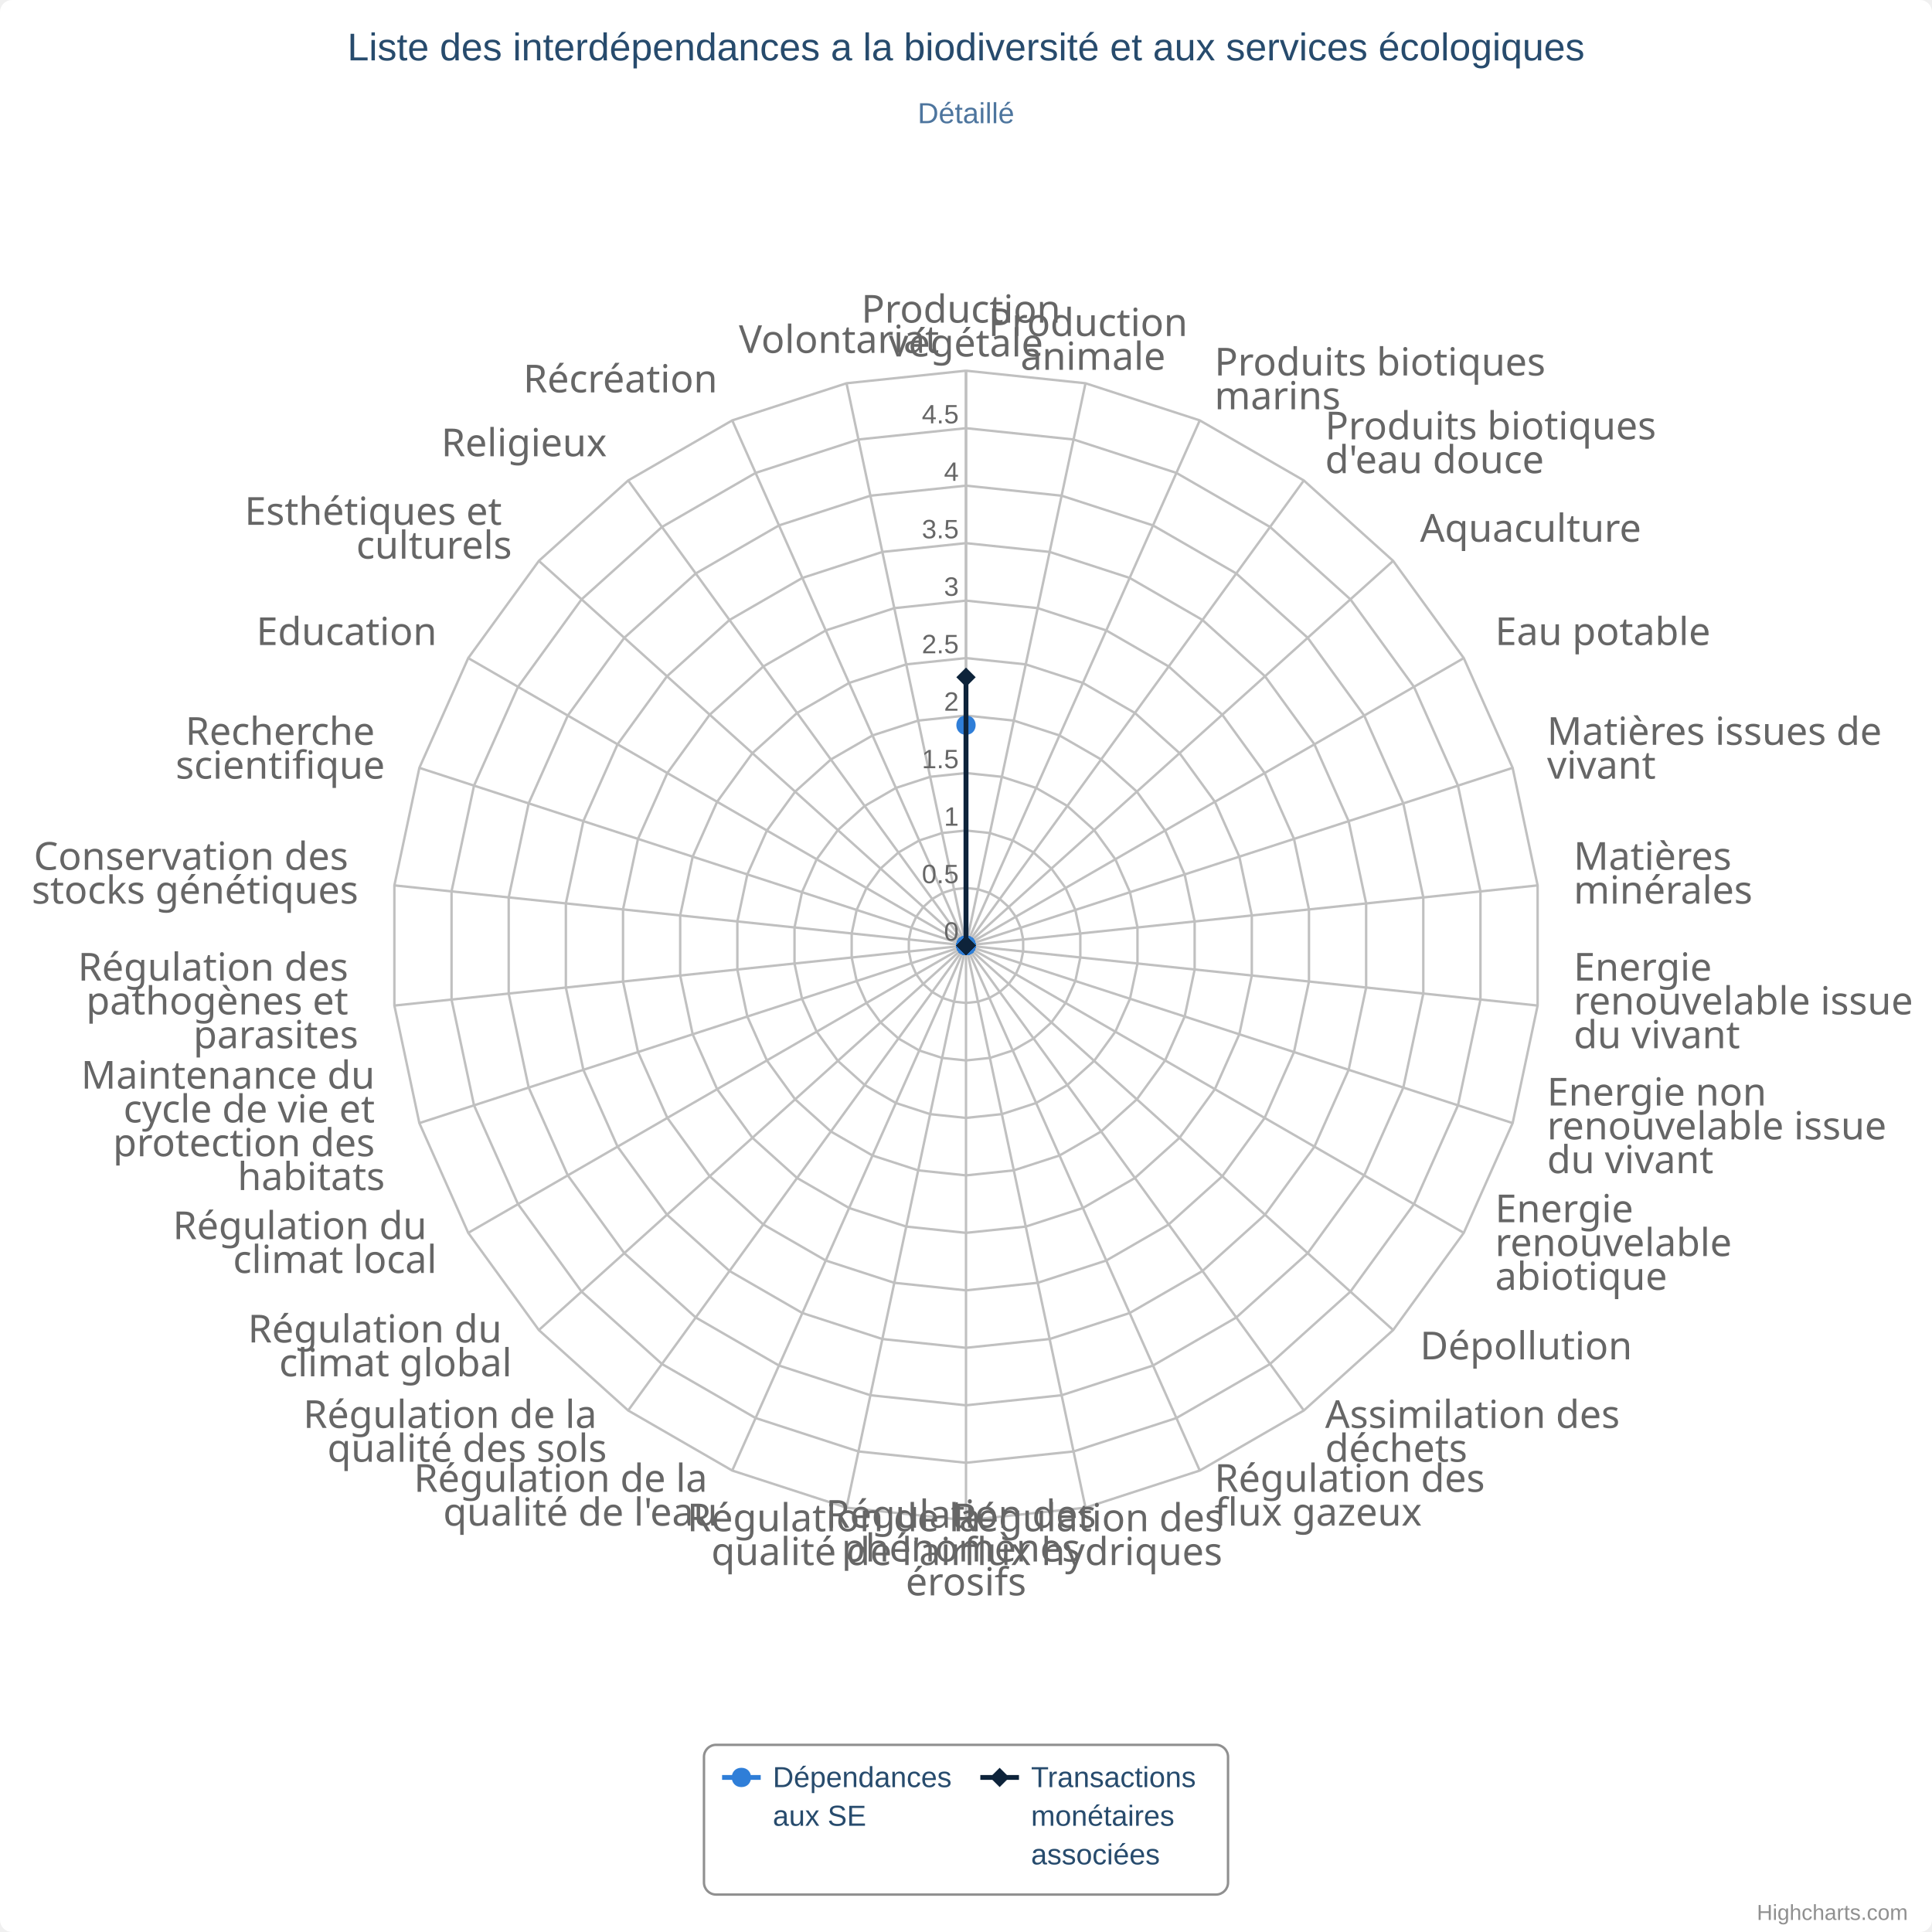
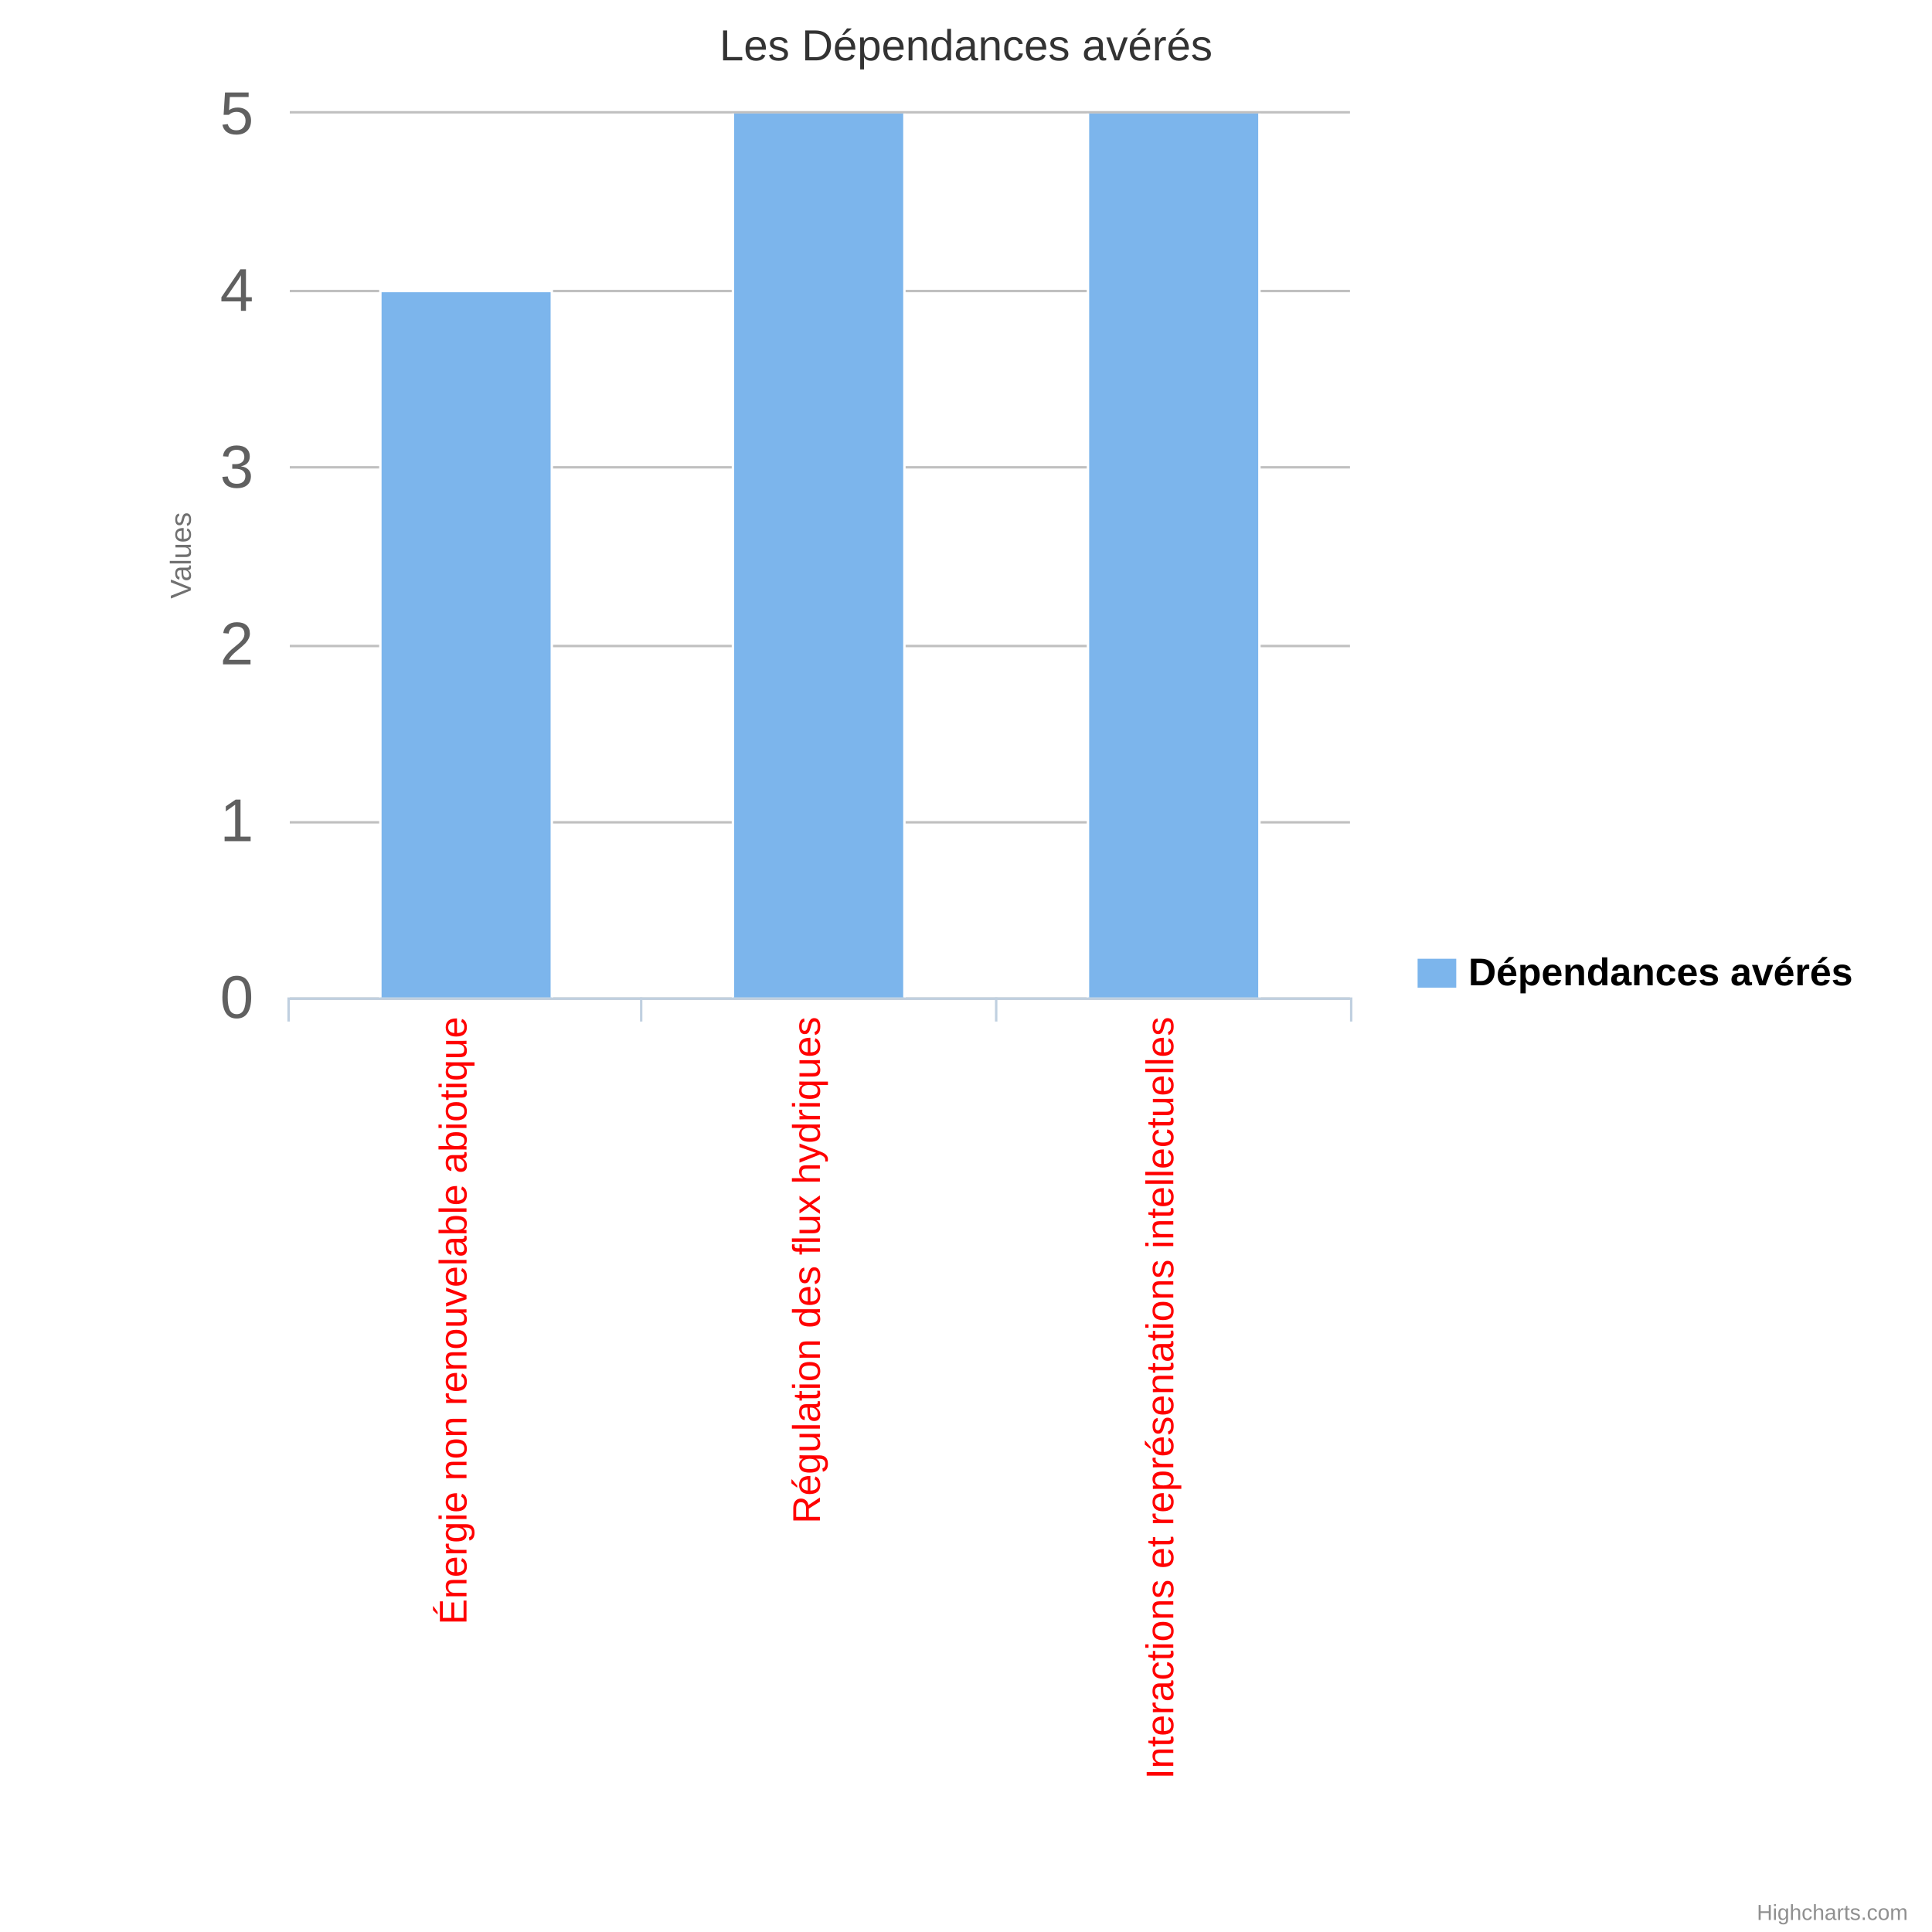
- <svg xmlns="http://www.w3.org/2000/svg" height="800" width="800" version="1.1">
+ <svg xmlns="http://www.w3.org/2000/svg" version="1.1" style="font-family:'lucida grande', 'lucida sans unicode', arial, helvetica, sans-serif;font-size:12px;" width="800" height="800">
  <defs>
-     <clipPath id="highcharts-13">
-       <rect height="641" width="560" y="0" x="0" fill="none" />
+     <clipPath id="highcharts-23">
+       <rect x="0" y="0" width="439" height="366" />
    </clipPath>
  </defs>
-   <rect height="800" width="800" y="0" x="0" fill="#FFFFFF" ry="5" rx="5" />
+   <rect x="0" y="0" width="800" height="800" strokeWidth="0" fill="#FFFFFF" class=" highcharts-background" />
+   <g class="highcharts-grid" />
  <g class="highcharts-grid">
-     <path opacity="1" stroke-width="1" stroke="#C0C0C0" d="M 400 391.5 L 449.483 158.701" fill="none" />
-     <path opacity="1" stroke-width="1" stroke="#C0C0C0" d="M 400 391.5 L 496.803 174.076" fill="none" />
-     <path opacity="1" stroke-width="1" stroke="#C0C0C0" d="M 400 391.5 L 539.893 198.954" fill="none" />
-     <path opacity="1" stroke-width="1" stroke="#C0C0C0" d="M 400 391.5 L 576.868 232.247" fill="none" />
-     <path opacity="1" stroke-width="1" stroke="#C0C0C0" d="M 400 391.5 L 606.114 272.5" fill="none" />
-     <path opacity="1" stroke-width="1" stroke="#C0C0C0" d="M 400 391.5 L 626.351 317.954" fill="none" />
-     <path opacity="1" stroke-width="1" stroke="#C0C0C0" d="M 400 391.5 L 636.696 366.622" fill="none" />
-     <path opacity="1" stroke-width="1" stroke="#C0C0C0" d="M 400 391.5 L 636.696 416.378" fill="none" />
-     <path opacity="1" stroke-width="1" stroke="#C0C0C0" d="M 400 391.5 L 626.351 465.046" fill="none" />
-     <path opacity="1" stroke-width="1" stroke="#C0C0C0" d="M 400 391.5 L 606.114 510.5" fill="none" />
-     <path opacity="1" stroke-width="1" stroke="#C0C0C0" d="M 400 391.5 L 576.868 550.753" fill="none" />
-     <path opacity="1" stroke-width="1" stroke="#C0C0C0" d="M 400 391.5 L 539.893 584.046" fill="none" />
-     <path opacity="1" stroke-width="1" stroke="#C0C0C0" d="M 400 391.5 L 496.803 608.924" fill="none" />
-     <path opacity="1" stroke-width="1" stroke="#C0C0C0" d="M 400 391.5 L 449.483 624.299" fill="none" />
-     <path opacity="1" stroke-width="1" stroke="#C0C0C0" d="M 400 391.5 L 400 629.5" fill="none" />
-     <path opacity="1" stroke-width="1" stroke="#C0C0C0" d="M 400 391.5 L 350.517 624.299" fill="none" />
-     <path opacity="1" stroke-width="1" stroke="#C0C0C0" d="M 400 391.5 L 303.197 608.924" fill="none" />
-     <path opacity="1" stroke-width="1" stroke="#C0C0C0" d="M 400 391.5 L 260.107 584.046" fill="none" />
-     <path opacity="1" stroke-width="1" stroke="#C0C0C0" d="M 400 391.5 L 223.132 550.753" fill="none" />
-     <path opacity="1" stroke-width="1" stroke="#C0C0C0" d="M 400 391.5 L 193.886 510.5" fill="none" />
-     <path opacity="1" stroke-width="1" stroke="#C0C0C0" d="M 400 391.5 L 173.649 465.046" fill="none" />
-     <path opacity="1" stroke-width="1" stroke="#C0C0C0" d="M 400 391.5 L 163.304 416.378" fill="none" />
-     <path opacity="1" stroke-width="1" stroke="#C0C0C0" d="M 400 391.5 L 163.304 366.622" fill="none" />
-     <path opacity="1" stroke-width="1" stroke="#C0C0C0" d="M 400 391.5 L 173.649 317.954" fill="none" />
-     <path opacity="1" stroke-width="1" stroke="#C0C0C0" d="M 400 391.5 L 193.886 272.5" fill="none" />
-     <path opacity="1" stroke-width="1" stroke="#C0C0C0" d="M 400 391.5 L 223.132 232.247" fill="none" />
-     <path opacity="1" stroke-width="1" stroke="#C0C0C0" d="M 400 391.5 L 260.107 198.954" fill="none" />
-     <path opacity="1" stroke-width="1" stroke="#C0C0C0" d="M 400 391.5 L 303.197 174.076" fill="none" />
-     <path opacity="1" stroke-width="1" stroke="#C0C0C0" d="M 400 391.5 L 350.517 158.701" fill="none" />
-     <path opacity="1" stroke-width="1" stroke="#C0C0C0" d="M 400 391.5 L 400 153.5" fill="none" />
-     <path opacity="1" stroke-width="1" stroke="#C0C0C0" d="M 400 391.5 L 400 153.5" fill="none" />
+     <path fill="none" d="M 120 46.5 L 559 46.5" stroke="#C0C0C0" stroke-width="1" opacity="1" />
+     <path fill="none" d="M 120 120.5 L 559 120.5" stroke="#C0C0C0" stroke-width="1" opacity="1" />
+     <path fill="none" d="M 120 193.5 L 559 193.5" stroke="#C0C0C0" stroke-width="1" opacity="1" />
+     <path fill="none" d="M 120 267.5 L 559 267.5" stroke="#C0C0C0" stroke-width="1" opacity="1" />
+     <path fill="none" d="M 120 340.5 L 559 340.5" stroke="#C0C0C0" stroke-width="1" opacity="1" />
+     <path fill="none" d="M 120 413.5 L 559 413.5" stroke="#C0C0C0" stroke-width="1" opacity="1" />
  </g>
-   <g class="highcharts-grid">
-     <path opacity="1" stroke-width="1" stroke="#C0C0C0" d="M 400 367.7 L 400 367.7 L 395.052 368.22 L 390.32 369.758 L 386.011 372.245 L 382.313 375.575 L 379.389 379.6 L 377.365 384.145 L 376.33 389.012 L 376.33 393.988 L 377.365 398.855 L 379.389 403.4 L 382.313 407.425 L 386.011 410.755 L 390.32 413.242 L 395.052 414.78 L 400 415.3 L 404.948 414.78 L 409.68 413.242 L 413.989 410.755 L 417.687 407.425 L 420.611 403.4 L 422.635 398.855 L 423.67 393.988 L 423.67 389.012 L 422.635 384.145 L 420.611 379.6 L 417.687 375.575 L 413.989 372.245 L 409.68 369.758 L 404.948 368.22 L 400 367.7" fill="none" />
-     <path opacity="1" stroke-width="1" stroke="#C0C0C0" d="M 400 343.9 L 400 343.9 L 390.103 344.94 L 380.639 348.015 L 372.021 352.991 L 364.626 359.649 L 358.777 367.7 L 354.73 376.791 L 352.661 386.524 L 352.661 396.476 L 354.73 406.209 L 358.777 415.3 L 364.626 423.351 L 372.021 430.009 L 380.639 434.985 L 390.103 438.06 L 400 439.1 L 409.897 438.06 L 419.361 434.985 L 427.979 430.009 L 435.374 423.351 L 441.223 415.3 L 445.27 406.209 L 447.339 396.476 L 447.339 386.524 L 445.27 376.791 L 441.223 367.7 L 435.374 359.649 L 427.979 352.991 L 419.361 348.015 L 409.897 344.94 L 400 343.9" fill="none" />
-     <path opacity="1" stroke-width="1" stroke="#C0C0C0" d="M 400 320.1 L 400 320.1 L 385.155 321.66 L 370.959 326.273 L 358.032 333.736 L 346.939 343.724 L 338.166 355.8 L 332.095 369.436 L 328.991 384.037 L 328.991 398.963 L 332.095 413.564 L 338.166 427.2 L 346.939 439.276 L 358.032 449.264 L 370.959 456.727 L 385.155 461.34 L 400 462.9 L 414.845 461.34 L 429.041 456.727 L 441.968 449.264 L 453.061 439.276 L 461.834 427.2 L 467.905 413.564 L 471.009 398.963 L 471.009 384.037 L 467.905 369.436 L 461.834 355.8 L 453.061 343.724 L 441.968 333.736 L 429.041 326.273 L 414.845 321.66 L 400 320.1" fill="none" />
-     <path opacity="1" stroke-width="1" stroke="#C0C0C0" d="M 400 296.3 L 400 296.3 L 380.207 298.38 L 361.279 304.53 L 344.043 314.482 L 329.253 327.799 L 317.554 343.9 L 309.459 362.082 L 305.322 381.549 L 305.322 401.451 L 309.459 420.918 L 317.554 439.1 L 329.253 455.201 L 344.043 468.518 L 361.279 478.47 L 380.207 484.62 L 400 486.7 L 419.793 484.62 L 438.721 478.47 L 455.957 468.518 L 470.747 455.201 L 482.446 439.1 L 490.541 420.918 L 494.678 401.451 L 494.678 381.549 L 490.541 362.082 L 482.446 343.9 L 470.747 327.799 L 455.957 314.482 L 438.721 304.53 L 419.793 298.38 L 400 296.3" fill="none" />
-     <path opacity="1" stroke-width="1" stroke="#C0C0C0" d="M 400 272.5 L 400 272.5 L 375.259 275.1 L 351.598 282.788 L 330.054 295.227 L 311.566 311.873 L 296.943 332 L 286.824 354.727 L 281.652 379.061 L 281.652 403.939 L 286.824 428.273 L 296.943 451 L 311.566 471.127 L 330.054 487.773 L 351.598 500.212 L 375.259 507.9 L 400 510.5 L 424.741 507.9 L 448.402 500.212 L 469.946 487.773 L 488.434 471.127 L 503.057 451 L 513.176 428.273 L 518.348 403.939 L 518.348 379.061 L 513.176 354.727 L 503.057 332 L 488.434 311.873 L 469.946 295.227 L 448.402 282.788 L 424.741 275.1 L 400 272.5" fill="none" />
-     <path opacity="1" stroke-width="1" stroke="#C0C0C0" d="M 400 248.7 L 400 248.7 L 370.31 251.821 L 341.918 261.046 L 316.064 275.972 L 293.879 295.948 L 276.332 320.1 L 264.189 347.372 L 257.982 376.573 L 257.982 406.427 L 264.189 435.628 L 276.332 462.9 L 293.879 487.052 L 316.064 507.028 L 341.918 521.954 L 370.31 531.179 L 400 534.3 L 429.69 531.179 L 458.082 521.954 L 483.936 507.028 L 506.121 487.052 L 523.668 462.9 L 535.811 435.628 L 542.018 406.427 L 542.018 376.573 L 535.811 347.372 L 523.668 320.1 L 506.121 295.948 L 483.936 275.972 L 458.082 261.046 L 429.69 251.821 L 400 248.7" fill="none" />
-     <path opacity="1" stroke-width="1" stroke="#C0C0C0" d="M 400 224.9 L 400 224.9 L 365.362 228.541 L 332.238 239.303 L 302.075 256.718 L 276.192 280.023 L 255.72 308.2 L 241.554 340.018 L 234.313 374.086 L 234.313 408.914 L 241.554 442.982 L 255.72 474.8 L 276.192 502.977 L 302.075 526.282 L 332.238 543.697 L 365.362 554.459 L 400 558.1 L 434.638 554.459 L 467.762 543.697 L 497.925 526.282 L 523.808 502.977 L 544.28 474.8 L 558.446 442.982 L 565.687 408.914 L 565.687 374.086 L 558.446 340.018 L 544.28 308.2 L 523.808 280.023 L 497.925 256.718 L 467.762 239.303 L 434.638 228.541 L 400 224.9" fill="none" />
-     <path opacity="1" stroke-width="1" stroke="#C0C0C0" d="M 400 201.1 L 400 201.1 L 360.414 205.261 L 322.557 217.561 L 288.086 237.463 L 258.505 264.098 L 235.109 296.3 L 218.919 332.663 L 210.643 371.598 L 210.643 411.402 L 218.919 450.337 L 235.109 486.7 L 258.505 518.902 L 288.086 545.537 L 322.557 565.439 L 360.414 577.739 L 400 581.9 L 439.586 577.739 L 477.443 565.439 L 511.914 545.537 L 541.495 518.902 L 564.891 486.7 L 581.081 450.337 L 589.357 411.402 L 589.357 371.598 L 581.081 332.663 L 564.891 296.3 L 541.495 264.098 L 511.914 237.463 L 477.443 217.561 L 439.586 205.261 L 400 201.1" fill="none" />
-     <path opacity="1" stroke-width="1" stroke="#C0C0C0" d="M 400 177.3 L 400 177.3 L 355.465 181.981 L 312.877 195.819 L 274.096 218.209 L 240.818 248.172 L 214.497 284.4 L 196.284 325.309 L 186.973 369.11 L 186.973 413.89 L 196.284 457.691 L 214.497 498.6 L 240.818 534.828 L 274.096 564.791 L 312.877 587.181 L 355.465 601.019 L 400 605.7 L 444.535 601.019 L 487.123 587.181 L 525.904 564.791 L 559.182 534.828 L 585.503 498.6 L 603.716 457.691 L 613.027 413.89 L 613.027 369.11 L 603.716 325.309 L 585.503 284.4 L 559.182 248.172 L 525.904 218.209 L 487.123 195.819 L 444.535 181.981 L 400 177.3" fill="none" />
-     <path opacity="1" stroke-width="1" stroke="#C0C0C0" d="M 400 153.5 L 400 153.5 L 350.517 158.701 L 303.197 174.076 L 260.107 198.954 L 223.132 232.247 L 193.886 272.5 L 173.649 317.954 L 163.304 366.622 L 163.304 416.378 L 173.649 465.046 L 193.886 510.5 L 223.132 550.753 L 260.107 584.046 L 303.197 608.924 L 350.517 624.299 L 400 629.5 L 449.483 624.299 L 496.803 608.924 L 539.893 584.046 L 576.868 550.753 L 606.114 510.5 L 626.351 465.046 L 636.696 416.378 L 636.696 366.622 L 626.351 317.954 L 606.114 272.5 L 576.868 232.247 L 539.893 198.954 L 496.803 174.076 L 449.483 158.701 L 400 153.5" fill="none" />
-     <path opacity="1" stroke-width="1" stroke="#C0C0C0" d="M 400 391.5 L 400 391.5 L 400 391.5 L 400 391.5 L 400 391.5 L 400 391.5 L 400 391.5 L 400 391.5 L 400 391.5 L 400 391.5 L 400 391.5 L 400 391.5 L 400 391.5 L 400 391.5 L 400 391.5 L 400 391.5 L 400 391.5 L 400 391.5 L 400 391.5 L 400 391.5 L 400 391.5 L 400 391.5 L 400 391.5 L 400 391.5 L 400 391.5 L 400 391.5 L 400 391.5 L 400 391.5 L 400 391.5 L 400 391.5 L 400 391.5 L 400 391.5" fill="none" />
+   <g class="highcharts-axis">
+     <path fill="none" d="M 412.5 413 L 412.5 423" stroke="#C0D0E0" stroke-width="1" opacity="1" />
+     <path fill="none" d="M 559.5 413 L 559.5 423" stroke="#C0D0E0" stroke-width="1" opacity="1" />
+     <path fill="none" d="M 265.5 413 L 265.5 423" stroke="#C0D0E0" stroke-width="1" opacity="1" />
+     <path fill="none" d="M 119.5 413 L 119.5 423" stroke="#C0D0E0" stroke-width="1" opacity="1" />
+     <path fill="none" d="M 120 413.5 L 559 413.5" stroke="#C0D0E0" stroke-width="1" visibility="visible" />
  </g>
-   <g class="highcharts-axis" />
-   <g class="highcharts-axis" />
+   <g class="highcharts-axis">
+     <text x="79" text-anchor="middle" transform="translate(0,0) rotate(270 79 230)" class=" highcharts-yaxis-title" style="color:#707070;fill:#707070;" visibility="visible" y="230">Values</text>
+   </g>
  <g class="highcharts-series-group">
-     <g clip-path="url(#highcharts-13)" transform="translate(120,71) scale(1 1)" visibility="visible" class="highcharts-series">
-       <path stroke-linecap="round" stroke-linejoin="round" stroke-width="2" stroke="#2f7ed8" d="M 280 229.265 L 280 320.5 L 280 320.5 L 280 320.5 L 280 320.5 L 280 320.5 L 280 320.5 L 280 320.5 L 280 320.5 L 280 320.5 L 280 320.5 L 280 320.5 L 280 320.5 L 280 320.5 L 280 320.5 L 280 320.5 L 280 320.5 L 280 320.5 L 280 320.5 L 280 320.5 L 280 320.5 L 280 320.5 L 280 320.5 L 280 320.5 L 280 320.5 L 280 320.5 L 280 320.5 L 280 320.5 L 280 320.5 L 280 320.5 L 280 229.265" fill="none" />
-       <path style="" class=" highcharts-tracker" stroke-width="22" stroke="rgb(192,192,192)" stroke-opacity="0" visibility="visible" stroke-linejoin="round" d="M 270 229.265 L 280 229.265 L 280 320.5 L 280 320.5 L 280 320.5 L 280 320.5 L 280 320.5 L 280 320.5 L 280 320.5 L 280 320.5 L 280 320.5 L 280 320.5 L 280 320.5 L 280 320.5 L 280 320.5 L 280 320.5 L 280 320.5 L 280 320.5 L 280 320.5 L 280 320.5 L 280 320.5 L 280 320.5 L 280 320.5 L 280 320.5 L 280 320.5 L 280 320.5 L 280 320.5 L 280 320.5 L 280 320.5 L 280 320.5 L 280 320.5 L 280 229.265 L 290 229.265" fill="none" />
+     <g class="highcharts-series" visibility="visible" transform="translate(120,47) scale(1 1)" clip-path="url(#highcharts-23)">
+       <rect x="37.5" y="73.5" width="71" height="293" fill="#7cb5ec" rx="0" ry="0" stroke="#FFFFFF" stroke-width="1" />
+       <rect x="183.5" y="-0.5" width="71" height="367" fill="#7cb5ec" rx="0" ry="0" stroke="#FFFFFF" stroke-width="1" />
+       <rect x="330.5" y="-0.5" width="71" height="367" fill="#7cb5ec" rx="0" ry="0" stroke="#FFFFFF" stroke-width="1" />
    </g>
-     <g clip-path="none" style="" transform="translate(120,71) scale(1 1)" visibility="visible" class="highcharts-markers highcharts-tracker">
-       <path d="M 280 316.5 C 285.328 316.5 285.328 324.5 280 324.5 C 274.672 324.5 274.672 316.5 280 316.5 Z" fill="#2f7ed8" />
-       <path d="M 280 316.5 C 285.328 316.5 285.328 324.5 280 324.5 C 274.672 324.5 274.672 316.5 280 316.5 Z" fill="#2f7ed8" />
-       <path d="M 280 316.5 C 285.328 316.5 285.328 324.5 280 324.5 C 274.672 324.5 274.672 316.5 280 316.5 Z" fill="#2f7ed8" />
-       <path d="M 280 316.5 C 285.328 316.5 285.328 324.5 280 324.5 C 274.672 324.5 274.672 316.5 280 316.5 Z" fill="#2f7ed8" />
-       <path d="M 280 316.5 C 285.328 316.5 285.328 324.5 280 324.5 C 274.672 324.5 274.672 316.5 280 316.5 Z" fill="#2f7ed8" />
-       <path d="M 280 316.5 C 285.328 316.5 285.328 324.5 280 324.5 C 274.672 324.5 274.672 316.5 280 316.5 Z" fill="#2f7ed8" />
-       <path d="M 280 316.5 C 285.328 316.5 285.328 324.5 280 324.5 C 274.672 324.5 274.672 316.5 280 316.5 Z" fill="#2f7ed8" />
-       <path d="M 280 316.5 C 285.328 316.5 285.328 324.5 280 324.5 C 274.672 324.5 274.672 316.5 280 316.5 Z" fill="#2f7ed8" />
-       <path d="M 280 316.5 C 285.328 316.5 285.328 324.5 280 324.5 C 274.672 324.5 274.672 316.5 280 316.5 Z" fill="#2f7ed8" />
-       <path d="M 280 316.5 C 285.328 316.5 285.328 324.5 280 324.5 C 274.672 324.5 274.672 316.5 280 316.5 Z" fill="#2f7ed8" />
-       <path d="M 280 316.5 C 285.328 316.5 285.328 324.5 280 324.5 C 274.672 324.5 274.672 316.5 280 316.5 Z" fill="#2f7ed8" />
-       <path d="M 280 316.5 C 285.328 316.5 285.328 324.5 280 324.5 C 274.672 324.5 274.672 316.5 280 316.5 Z" fill="#2f7ed8" />
-       <path d="M 280 316.5 C 285.328 316.5 285.328 324.5 280 324.5 C 274.672 324.5 274.672 316.5 280 316.5 Z" fill="#2f7ed8" />
-       <path d="M 280 316.5 C 285.328 316.5 285.328 324.5 280 324.5 C 274.672 324.5 274.672 316.5 280 316.5 Z" fill="#2f7ed8" />
-       <path d="M 280 316.5 C 285.328 316.5 285.328 324.5 280 324.5 C 274.672 324.5 274.672 316.5 280 316.5 Z" fill="#2f7ed8" />
-       <path d="M 280 316.5 C 285.328 316.5 285.328 324.5 280 324.5 C 274.672 324.5 274.672 316.5 280 316.5 Z" fill="#2f7ed8" />
-       <path d="M 280 316.5 C 285.328 316.5 285.328 324.5 280 324.5 C 274.672 324.5 274.672 316.5 280 316.5 Z" fill="#2f7ed8" />
-       <path d="M 280 316.5 C 285.328 316.5 285.328 324.5 280 324.5 C 274.672 324.5 274.672 316.5 280 316.5 Z" fill="#2f7ed8" />
-       <path d="M 280 316.5 C 285.328 316.5 285.328 324.5 280 324.5 C 274.672 324.5 274.672 316.5 280 316.5 Z" fill="#2f7ed8" />
-       <path d="M 280 316.5 C 285.328 316.5 285.328 324.5 280 324.5 C 274.672 324.5 274.672 316.5 280 316.5 Z" fill="#2f7ed8" />
-       <path d="M 280 316.5 C 285.328 316.5 285.328 324.5 280 324.5 C 274.672 324.5 274.672 316.5 280 316.5 Z" fill="#2f7ed8" />
-       <path d="M 280 316.5 C 285.328 316.5 285.328 324.5 280 324.5 C 274.672 324.5 274.672 316.5 280 316.5 Z" fill="#2f7ed8" />
-       <path d="M 280 316.5 C 285.328 316.5 285.328 324.5 280 324.5 C 274.672 324.5 274.672 316.5 280 316.5 Z" fill="#2f7ed8" />
-       <path d="M 280 316.5 C 285.328 316.5 285.328 324.5 280 324.5 C 274.672 324.5 274.672 316.5 280 316.5 Z" fill="#2f7ed8" />
-       <path d="M 280 316.5 C 285.328 316.5 285.328 324.5 280 324.5 C 274.672 324.5 274.672 316.5 280 316.5 Z" fill="#2f7ed8" />
-       <path d="M 280 316.5 C 285.328 316.5 285.328 324.5 280 324.5 C 274.672 324.5 274.672 316.5 280 316.5 Z" fill="#2f7ed8" />
-       <path d="M 280 316.5 C 285.328 316.5 285.328 324.5 280 324.5 C 274.672 324.5 274.672 316.5 280 316.5 Z" fill="#2f7ed8" />
-       <path d="M 280 316.5 C 285.328 316.5 285.328 324.5 280 324.5 C 274.672 324.5 274.672 316.5 280 316.5 Z" fill="#2f7ed8" />
-       <path d="M 280 316.5 C 285.328 316.5 285.328 324.5 280 324.5 C 274.672 324.5 274.672 316.5 280 316.5 Z" fill="#2f7ed8" />
-       <path d="M 280 225.265 C 285.328 225.265 285.328 233.265 280 233.265 C 274.672 233.265 274.672 225.265 280 225.265 Z" fill="#2f7ed8" />
-     </g>
-     <g clip-path="url(#highcharts-13)" transform="translate(120,71) scale(1 1)" visibility="visible" class="highcharts-series">
-       <path stroke-linecap="round" stroke-linejoin="round" stroke-width="2" stroke="#0d233a" d="M 280 209.435 L 280 320.5 L 280 320.5 L 280 320.5 L 280 320.5 L 280 320.5 L 280 320.5 L 280 320.5 L 280 320.5 L 280 320.5 L 280 320.5 L 280 320.5 L 280 320.5 L 280 320.5 L 280 320.5 L 280 320.5 L 280 320.5 L 280 320.5 L 280 320.5 L 280 320.5 L 280 320.5 L 280 320.5 L 280 320.5 L 280 320.5 L 280 320.5 L 280 320.5 L 280 320.5 L 280 320.5 L 280 320.5 L 280 320.5 L 280 209.435" fill="none" />
-       <path style="" class=" highcharts-tracker" stroke-width="22" stroke="rgb(192,192,192)" stroke-opacity="0" visibility="visible" stroke-linejoin="round" d="M 270 209.435 L 280 209.435 L 280 320.5 L 280 320.5 L 280 320.5 L 280 320.5 L 280 320.5 L 280 320.5 L 280 320.5 L 280 320.5 L 280 320.5 L 280 320.5 L 280 320.5 L 280 320.5 L 280 320.5 L 280 320.5 L 280 320.5 L 280 320.5 L 280 320.5 L 280 320.5 L 280 320.5 L 280 320.5 L 280 320.5 L 280 320.5 L 280 320.5 L 280 320.5 L 280 320.5 L 280 320.5 L 280 320.5 L 280 320.5 L 280 320.5 L 280 209.435 L 290 209.435" fill="none" />
-     </g>
-     <g clip-path="none" style="" transform="translate(120,71) scale(1 1)" visibility="visible" class="highcharts-markers highcharts-tracker">
-       <path d="M 280 316.5 L 284 320.5 280 324.5 276 320.5 Z" fill="#0d233a" />
-       <path d="M 280 316.5 L 284 320.5 280 324.5 276 320.5 Z" fill="#0d233a" />
-       <path d="M 280 316.5 L 284 320.5 280 324.5 276 320.5 Z" fill="#0d233a" />
-       <path d="M 280 316.5 L 284 320.5 280 324.5 276 320.5 Z" fill="#0d233a" />
-       <path d="M 280 316.5 L 284 320.5 280 324.5 276 320.5 Z" fill="#0d233a" />
-       <path d="M 280 316.5 L 284 320.5 280 324.5 276 320.5 Z" fill="#0d233a" />
-       <path d="M 280 316.5 L 284 320.5 280 324.5 276 320.5 Z" fill="#0d233a" />
-       <path d="M 280 316.5 L 284 320.5 280 324.5 276 320.5 Z" fill="#0d233a" />
-       <path d="M 280 316.5 L 284 320.5 280 324.5 276 320.5 Z" fill="#0d233a" />
-       <path d="M 280 316.5 L 284 320.5 280 324.5 276 320.5 Z" fill="#0d233a" />
-       <path d="M 280 316.5 L 284 320.5 280 324.5 276 320.5 Z" fill="#0d233a" />
-       <path d="M 280 316.5 L 284 320.5 280 324.5 276 320.5 Z" fill="#0d233a" />
-       <path d="M 280 316.5 L 284 320.5 280 324.5 276 320.5 Z" fill="#0d233a" />
-       <path d="M 280 316.5 L 284 320.5 280 324.5 276 320.5 Z" fill="#0d233a" />
-       <path d="M 280 316.5 L 284 320.5 280 324.5 276 320.5 Z" fill="#0d233a" />
-       <path d="M 280 316.5 L 284 320.5 280 324.5 276 320.5 Z" fill="#0d233a" />
-       <path d="M 280 316.5 L 284 320.5 280 324.5 276 320.5 Z" fill="#0d233a" />
-       <path d="M 280 316.5 L 284 320.5 280 324.5 276 320.5 Z" fill="#0d233a" />
-       <path d="M 280 316.5 L 284 320.5 280 324.5 276 320.5 Z" fill="#0d233a" />
-       <path d="M 280 316.5 L 284 320.5 280 324.5 276 320.5 Z" fill="#0d233a" />
-       <path d="M 280 316.5 L 284 320.5 280 324.5 276 320.5 Z" fill="#0d233a" />
-       <path d="M 280 316.5 L 284 320.5 280 324.5 276 320.5 Z" fill="#0d233a" />
-       <path d="M 280 316.5 L 284 320.5 280 324.5 276 320.5 Z" fill="#0d233a" />
-       <path d="M 280 316.5 L 284 320.5 280 324.5 276 320.5 Z" fill="#0d233a" />
-       <path d="M 280 316.5 L 284 320.5 280 324.5 276 320.5 Z" fill="#0d233a" />
-       <path d="M 280 316.5 L 284 320.5 280 324.5 276 320.5 Z" fill="#0d233a" />
-       <path d="M 280 316.5 L 284 320.5 280 324.5 276 320.5 Z" fill="#0d233a" />
-       <path d="M 280 316.5 L 284 320.5 280 324.5 276 320.5 Z" fill="#0d233a" />
-       <path d="M 280 316.5 L 284 320.5 280 324.5 276 320.5 Z" fill="#0d233a" />
-       <path d="M 280 205.435 L 284 209.435 280 213.435 276 209.435 Z" fill="#0d233a" />
-     </g>
+     <g class="highcharts-markers" visibility="visible" transform="translate(120,47) scale(1 1)" clip-path="none" />
  </g>
-   <text class="highcharts-title" text-anchor="middle" style="font-family:'lucida grande', 'lucida sans unicode', verdana, arial, helvetica, sans-serif;font-size:16px;color:#274b6d;fill:#274b6d;" y="25" x="400">
-     <tspan x="400">Liste des interdépendances a la biodiversité et aux services écologiques</tspan>
+   <text x="400" text-anchor="middle" class="highcharts-title" style="color:#333333;font-size:18px;fill:#333333;width:736px;" y="25">
+     <tspan>Les Dépendances avérés</tspan>
  </text>
-   <text class="highcharts-subtitle" text-anchor="middle" style="font-family:'lucida grande', 'lucida sans unicode', verdana, arial, helvetica, sans-serif;font-size:12px;color:#4d759e;fill:#4d759e;" y="51" x="400">
-     <tspan x="400">Détaillé</tspan>
-   </text>
-   <g transform="translate(291,722)" class="highcharts-legend">
-     <rect visibility="visible" stroke-width="1" stroke="#909090" height="62" width="217" y="0.5" x="0.5" fill="none" ry="5" rx="5" />
+   <g class="highcharts-legend" transform="translate(579,386)">
    <g>
      <g>
-         <g transform="translate(8,3)" class="highcharts-legend-item">
-           <path stroke-width="2" stroke="#2f7ed8" d="M 0 11 L 16 11" fill="none" />
-           <path d="M 8 7 C 13.328 7 13.328 15 8 15 C 2.672 15 2.672 7 8 7 Z" fill="#2f7ed8" />
-           <text text-anchor="start" style="font-family:'lucida grande', 'lucida sans unicode', verdana, arial, helvetica, sans-serif;font-size:12px;cursor:pointer;color:#274b6d;fill:#274b6d;" y="15" x="21">
-             <tspan x="21">Dépendances</tspan>
-             <tspan x="21" dy="16">aux SE</tspan>
+         <g class="highcharts-legend-item" transform="translate(8,3)">
+           <text x="21" style="color:#000000;font-size:16px;font-weight:bold;cursor:pointer;fill:#000000;" text-anchor="start" y="19">
+             <tspan>Dépendances avérés</tspan>
          </text>
-         </g>
-         <g transform="translate(114.9333,3)" class="highcharts-legend-item">
-           <path stroke-width="2" stroke="#0d233a" d="M 0 11 L 16 11" fill="none" />
-           <path d="M 8 7 L 12 11 8 15 4 11 Z" fill="#0d233a" />
-           <text text-anchor="start" style="font-family:'lucida grande', 'lucida sans unicode', verdana, arial, helvetica, sans-serif;font-size:12px;cursor:pointer;color:#274b6d;fill:#274b6d;" y="15" x="21">
-             <tspan x="21">Transactions</tspan>
-             <tspan x="21" dy="16">monétaires</tspan>
-             <tspan x="21" dy="16">associées</tspan>
-           </text>
+           <rect x="0" y="8" width="16" height="12" fill="#7cb5ec" />
        </g>
      </g>
    </g>
  </g>
-   <g class="highcharts-axis-labels">
-     <text opacity="1" text-anchor="middle" style="font-family:verdana, sans-serif;font-size:16px;color:#666;cursor:default;line-height:14px;fill:#666;" y="133.6" x="400">
-       <tspan x="400">Production</tspan>
-       <tspan x="400" dy="14">végétale</tspan>
+   <g class="highcharts-axis-labels highcharts-xaxis-labels">
+     <text x="193.167" text-anchor="end" transform="translate(0,0) rotate(-90 193.1667 421)" style="color:red;cursor:default;font-size:16px;fill:red;" y="421" opacity="1">
+       <tspan>Énergie non renouvelable abiotique</tspan>
    </text>
-     <text opacity="1" text-anchor="middle" style="font-family:verdana, sans-serif;font-size:16px;color:#666;cursor:default;line-height:14px;fill:#666;" y="139.129" x="452.602">
-       <tspan x="452.602">Production</tspan>
-       <tspan x="452.602" dy="14">animale</tspan>
+     <text x="339.5" text-anchor="end" transform="translate(0,0) rotate(-90 339.5 421)" style="color:red;cursor:default;font-size:16px;fill:red;" y="421" opacity="1">
+       <tspan>Régulation des flux hydriques</tspan>
    </text>
-     <text opacity="1" text-anchor="start" style="font-family:verdana, sans-serif;font-size:16px;color:#666;cursor:default;line-height:14px;fill:#666;" y="155.473" x="502.904">
-       <tspan x="502.904">Produits biotiques</tspan>
-       <tspan x="502.904" dy="14">marins</tspan>
-     </text>
-     <text opacity="1" text-anchor="start" style="font-family:verdana, sans-serif;font-size:16px;color:#666;cursor:default;line-height:14px;fill:#666;" y="181.919" x="548.71">
-       <tspan x="548.71">Produits biotiques</tspan>
-       <tspan x="548.71" dy="14">d'eau douce</tspan>
-     </text>
-     <text opacity="1" text-anchor="start" style="font-family:verdana, sans-serif;font-size:16px;color:#666;cursor:default;line-height:14px;fill:#666;" y="224.31" x="588.016">
-       <tspan x="588.016">Aquaculture</tspan>
-     </text>
-     <text opacity="1" text-anchor="start" style="font-family:verdana, sans-serif;font-size:16px;color:#666;cursor:default;line-height:14px;fill:#666;" y="267.1" x="619.104">
-       <tspan x="619.104">Eau potable</tspan>
-     </text>
-     <text opacity="1" text-anchor="start" style="font-family:verdana, sans-serif;font-size:16px;color:#666;cursor:default;line-height:14px;fill:#666;" y="308.419" x="640.617">
-       <tspan x="640.617">Matières issues de</tspan>
-       <tspan x="640.617" dy="14">vivant</tspan>
-     </text>
-     <text opacity="1" text-anchor="start" style="font-family:verdana, sans-serif;font-size:16px;color:#666;cursor:default;line-height:14px;fill:#666;" y="360.154" x="651.614">
-       <tspan x="651.614">Matières</tspan>
-       <tspan x="651.614" dy="14">minérales</tspan>
-     </text>
-     <text opacity="1" text-anchor="start" style="font-family:verdana, sans-serif;font-size:16px;color:#666;cursor:default;line-height:14px;fill:#666;" y="406.046" x="651.614">
-       <tspan x="651.614">Energie</tspan>
-       <tspan x="651.614" dy="14">renouvelable issue</tspan>
-       <tspan x="651.614" dy="14">du vivant</tspan>
-     </text>
-     <text opacity="1" text-anchor="start" style="font-family:verdana, sans-serif;font-size:16px;color:#666;cursor:default;line-height:14px;fill:#666;" y="457.781" x="640.617">
-       <tspan x="640.617">Energie non</tspan>
-       <tspan x="640.617" dy="14">renouvelable issue</tspan>
-       <tspan x="640.617" dy="14">du  vivant</tspan>
-     </text>
-     <text opacity="1" text-anchor="start" style="font-family:verdana, sans-serif;font-size:16px;color:#666;cursor:default;line-height:14px;fill:#666;" y="506.1" x="619.104">
-       <tspan x="619.104">Energie</tspan>
-       <tspan x="619.104" dy="14">renouvelable</tspan>
-       <tspan x="619.104" dy="14">abiotique</tspan>
-     </text>
-     <text opacity="1" text-anchor="start" style="font-family:verdana, sans-serif;font-size:16px;color:#666;cursor:default;line-height:14px;fill:#666;" y="562.89" x="588.016">
-       <tspan x="588.016">Dépollution</tspan>
-     </text>
-     <text opacity="1" text-anchor="start" style="font-family:verdana, sans-serif;font-size:16px;color:#666;cursor:default;line-height:14px;fill:#666;" y="591.281" x="548.71">
-       <tspan x="548.71">Assimilation des</tspan>
-       <tspan x="548.71" dy="14">déchets</tspan>
-     </text>
-     <text opacity="1" text-anchor="start" style="font-family:verdana, sans-serif;font-size:16px;color:#666;cursor:default;line-height:14px;fill:#666;" y="617.727" x="502.904">
-       <tspan x="502.904">Régulation des</tspan>
-       <tspan x="502.904" dy="14">flux gazeux</tspan>
-     </text>
-     <text opacity="1" text-anchor="middle" style="font-family:verdana, sans-serif;font-size:16px;color:#666;cursor:default;line-height:14px;fill:#666;" y="634.071" x="452.602">
-       <tspan x="452.602">Régulation des</tspan>
-       <tspan x="452.602" dy="14">flux hydriques</tspan>
-     </text>
-     <text opacity="1" text-anchor="middle" style="font-family:verdana, sans-serif;font-size:16px;color:#666;cursor:default;line-height:14px;fill:#666;" y="632.6" x="400">
-       <tspan x="400">Régulation des</tspan>
-       <tspan x="400" dy="14">phénomènes</tspan>
-       <tspan x="400" dy="14">érosifs</tspan>
-     </text>
-     <text opacity="1" text-anchor="middle" style="font-family:verdana, sans-serif;font-size:16px;color:#666;cursor:default;line-height:14px;fill:#666;" y="634.071" x="347.398">
-       <tspan x="347.398">Régulation de la</tspan>
-       <tspan x="347.398" dy="14">qualité de l'air</tspan>
-     </text>
-     <text opacity="1" text-anchor="end" style="font-family:verdana, sans-serif;font-size:16px;color:#666;cursor:default;line-height:14px;fill:#666;" y="617.727" x="297.096">
-       <tspan x="297.096">Régulation de la</tspan>
-       <tspan x="297.096" dy="14">qualité de l'eau</tspan>
-     </text>
-     <text opacity="1" text-anchor="end" style="font-family:verdana, sans-serif;font-size:16px;color:#666;cursor:default;line-height:14px;fill:#666;" y="591.281" x="251.29">
-       <tspan x="251.29">Régulation de la</tspan>
-       <tspan x="251.29" dy="14">qualité des sols</tspan>
-     </text>
-     <text opacity="1" text-anchor="end" style="font-family:verdana, sans-serif;font-size:16px;color:#666;cursor:default;line-height:14px;fill:#666;" y="555.89" x="211.984">
-       <tspan x="211.984">Régulation du</tspan>
-       <tspan x="211.984" dy="14">climat global</tspan>
-     </text>
-     <text opacity="1" text-anchor="end" style="font-family:verdana, sans-serif;font-size:16px;color:#666;cursor:default;line-height:14px;fill:#666;" y="513.1" x="180.896">
-       <tspan x="180.896">Régulation du</tspan>
-       <tspan x="180.896" dy="14">climat local</tspan>
-     </text>
-     <text opacity="1" text-anchor="end" style="font-family:verdana, sans-serif;font-size:16px;color:#666;cursor:default;line-height:14px;fill:#666;" y="450.781" x="159.383">
-       <tspan x="159.383">Maintenance du</tspan>
-       <tspan x="159.383" dy="14">cycle de vie et </tspan>
-       <tspan x="159.383" dy="14">protection des</tspan>
-       <tspan x="159.383" dy="14">habitats</tspan>
-     </text>
-     <text opacity="1" text-anchor="end" style="font-family:verdana, sans-serif;font-size:16px;color:#666;cursor:default;line-height:14px;fill:#666;" y="406.046" x="148.386">
-       <tspan x="148.386">Régulation des</tspan>
-       <tspan x="148.386" dy="14">pathogènes et</tspan>
-       <tspan x="148.386" dy="14">parasites</tspan>
-     </text>
-     <text opacity="1" text-anchor="end" style="font-family:verdana, sans-serif;font-size:16px;color:#666;cursor:default;line-height:14px;fill:#666;" y="360.154" x="148.386">
-       <tspan x="148.386">Conservation des</tspan>
-       <tspan x="148.386" dy="14">stocks génétiques</tspan>
-     </text>
-     <text opacity="1" text-anchor="end" style="font-family:verdana, sans-serif;font-size:16px;color:#666;cursor:default;line-height:14px;fill:#666;" y="308.419" x="159.383">
-       <tspan x="159.383">Recherche</tspan>
-       <tspan x="159.383" dy="14">scientifique</tspan>
-     </text>
-     <text opacity="1" text-anchor="end" style="font-family:verdana, sans-serif;font-size:16px;color:#666;cursor:default;line-height:14px;fill:#666;" y="267.1" x="180.896">
-       <tspan x="180.896">Education</tspan>
-     </text>
-     <text opacity="1" text-anchor="end" style="font-family:verdana, sans-serif;font-size:16px;color:#666;cursor:default;line-height:14px;fill:#666;" y="217.31" x="211.984">
-       <tspan x="211.984">Esthétiques et</tspan>
-       <tspan x="211.984" dy="14">culturels</tspan>
-     </text>
-     <text opacity="1" text-anchor="end" style="font-family:verdana, sans-serif;font-size:16px;color:#666;cursor:default;line-height:14px;fill:#666;" y="188.919" x="251.29">
-       <tspan x="251.29">Religieux</tspan>
-     </text>
-     <text opacity="1" text-anchor="end" style="font-family:verdana, sans-serif;font-size:16px;color:#666;cursor:default;line-height:14px;fill:#666;" y="162.473" x="297.096">
-       <tspan x="297.096">Récréation</tspan>
-     </text>
-     <text opacity="1" text-anchor="middle" style="font-family:verdana, sans-serif;font-size:16px;color:#666;cursor:default;line-height:14px;fill:#666;" y="146.129" x="347.398">
-       <tspan x="347.398">Volontariat</tspan>
-     </text>
-     <text text-anchor="middle" style="font-family:verdana, sans-serif;font-size:16px;color:#666;cursor:default;line-height:14px;fill:#666;" y="-9999" x="0">
-       <tspan x="0">30</tspan>
+     <text x="485.833" text-anchor="end" transform="translate(0,0) rotate(-90 485.8333 421)" style="color:red;cursor:default;font-size:16px;fill:red;" y="421" opacity="1">
+       <tspan> Interactions et représentations intellectuelles </tspan>
    </text>
  </g>
-   <g class="highcharts-axis-labels">
-     <text opacity="1" text-anchor="end" style="font-family:'lucida grande', 'lucida sans unicode', verdana, arial, helvetica, sans-serif;font-size:11px;color:#666;cursor:default;line-height:14px;fill:#666;" y="389.5" x="397">
-       <tspan x="397">0</tspan>
-     </text>
-     <text opacity="1" text-anchor="end" style="font-family:'lucida grande', 'lucida sans unicode', verdana, arial, helvetica, sans-serif;font-size:11px;color:#666;cursor:default;line-height:14px;fill:#666;" y="365.7" x="397">
-       <tspan x="397">0.5</tspan>
-     </text>
-     <text opacity="1" text-anchor="end" style="font-family:'lucida grande', 'lucida sans unicode', verdana, arial, helvetica, sans-serif;font-size:11px;color:#666;cursor:default;line-height:14px;fill:#666;" y="341.9" x="397">
-       <tspan x="397">1</tspan>
-     </text>
-     <text opacity="1" text-anchor="end" style="font-family:'lucida grande', 'lucida sans unicode', verdana, arial, helvetica, sans-serif;font-size:11px;color:#666;cursor:default;line-height:14px;fill:#666;" y="318.1" x="397">
-       <tspan x="397">1.5</tspan>
-     </text>
-     <text opacity="1" text-anchor="end" style="font-family:'lucida grande', 'lucida sans unicode', verdana, arial, helvetica, sans-serif;font-size:11px;color:#666;cursor:default;line-height:14px;fill:#666;" y="294.3" x="397">
-       <tspan x="397">2</tspan>
-     </text>
-     <text opacity="1" text-anchor="end" style="font-family:'lucida grande', 'lucida sans unicode', verdana, arial, helvetica, sans-serif;font-size:11px;color:#666;cursor:default;line-height:14px;fill:#666;" y="270.5" x="397">
-       <tspan x="397">2.5</tspan>
-     </text>
-     <text opacity="1" text-anchor="end" style="font-family:'lucida grande', 'lucida sans unicode', verdana, arial, helvetica, sans-serif;font-size:11px;color:#666;cursor:default;line-height:14px;fill:#666;" y="246.7" x="397">
-       <tspan x="397">3</tspan>
-     </text>
-     <text opacity="1" text-anchor="end" style="font-family:'lucida grande', 'lucida sans unicode', verdana, arial, helvetica, sans-serif;font-size:11px;color:#666;cursor:default;line-height:14px;fill:#666;" y="222.9" x="397">
-       <tspan x="397">3.5</tspan>
-     </text>
-     <text opacity="1" text-anchor="end" style="font-family:'lucida grande', 'lucida sans unicode', verdana, arial, helvetica, sans-serif;font-size:11px;color:#666;cursor:default;line-height:14px;fill:#666;" y="199.1" x="397">
-       <tspan x="397">4</tspan>
-     </text>
-     <text opacity="1" text-anchor="end" style="font-family:'lucida grande', 'lucida sans unicode', verdana, arial, helvetica, sans-serif;font-size:11px;color:#666;cursor:default;line-height:14px;fill:#666;" y="175.3" x="397">
-       <tspan x="397">4.5</tspan>
-     </text>
-     <text text-anchor="end" style="font-family:'lucida grande', 'lucida sans unicode', verdana, arial, helvetica, sans-serif;font-size:11px;color:#666;cursor:default;line-height:14px;fill:#666;" y="-9999" x="0">
-       <tspan x="0">5</tspan>
-     </text>
+   <g class="highcharts-axis-labels highcharts-yaxis-labels">
+     <text x="105" text-anchor="end" style="width:100px;color:#606060;cursor:default;font-size:25px;fill:#606060;" y="421.5" opacity="1">0</text>
+     <text x="105" text-anchor="end" style="width:100px;color:#606060;cursor:default;font-size:25px;fill:#606060;" y="348.3" opacity="1">1</text>
+     <text x="105" text-anchor="end" style="width:100px;color:#606060;cursor:default;font-size:25px;fill:#606060;" y="275.1" opacity="1">2</text>
+     <text x="105" text-anchor="end" style="width:100px;color:#606060;cursor:default;font-size:25px;fill:#606060;" y="201.9" opacity="1">3</text>
+     <text x="105" text-anchor="end" style="width:100px;color:#606060;cursor:default;font-size:25px;fill:#606060;" y="128.7" opacity="1">4</text>
+     <text x="105" text-anchor="end" style="width:100px;color:#606060;cursor:default;font-size:25px;fill:#606060;" y="55.5" opacity="1">5</text>
  </g>
-   <g transform="translate(0,-999)" style="cursor:default;padding:0;white-space:nowrap;" class="highcharts-tooltip">
-     <rect transform="translate(1, 1)" stroke-width="5" stroke-opacity="0.05" stroke="black" fill-opacity="0.85" height="16" width="16" y="0.5" x="0.5" fill="none" ry="3" rx="3" />
-     <rect transform="translate(1, 1)" stroke-width="3" stroke-opacity="0.1" stroke="black" fill-opacity="0.85" height="16" width="16" y="0.5" x="0.5" fill="none" ry="3" rx="3" />
-     <rect transform="translate(1, 1)" stroke-width="1" stroke-opacity="0.15" stroke="black" fill-opacity="0.85" height="16" width="16" y="0.5" x="0.5" fill="none" ry="3" rx="3" />
-     <rect fill-opacity="0.85" height="16" width="16" y="0.5" x="0.5" fill="rgb(255,255,255)" ry="3" rx="3" />
-     <text style="font-family:'lucida grande', 'lucida sans unicode', verdana, arial, helvetica, sans-serif;font-size:12px;color:#333333;fill:#333333;" y="21" x="8" />
+   <g class="highcharts-tooltip" style="cursor:default;padding:0;white-space:nowrap;" transform="translate(0,-9999)">
+     <path fill="none" d="M 3 0 L 13 0 C 16 0 16 0 16 3 L 16 13 C 16 16 16 16 13 16 L 3 16 C 0 16 0 16 0 13 L 0 3 C 0 0 0 0 3 0" stroke="black" stroke-opacity="0.05" stroke-width="5" transform="translate(1, 1)" />
+     <path fill="none" d="M 3 0 L 13 0 C 16 0 16 0 16 3 L 16 13 C 16 16 16 16 13 16 L 3 16 C 0 16 0 16 0 13 L 0 3 C 0 0 0 0 3 0" stroke="black" stroke-opacity="0.1" stroke-width="3" transform="translate(1, 1)" />
+     <path fill="none" d="M 3 0 L 13 0 C 16 0 16 0 16 3 L 16 13 C 16 16 16 16 13 16 L 3 16 C 0 16 0 16 0 13 L 0 3 C 0 0 0 0 3 0" stroke="black" stroke-opacity="0.15" stroke-width="1" transform="translate(1, 1)" />
+     <path fill="rgb(249, 249, 249)" fill-opacity=" .85" d="M 3 0 L 13 0 C 16 0 16 0 16 3 L 16 13 C 16 16 16 16 13 16 L 3 16 C 0 16 0 16 0 13 L 0 3 C 0 0 0 0 3 0" />
+     <text x="8" style="font-size:12px;color:#333333;fill:#333333;" y="21" />
  </g>
-   <text text-anchor="end" style="font-family:'lucida grande', 'lucida sans unicode', verdana, arial, helvetica, sans-serif;font-size:9px;cursor:pointer;color:#909090;fill:#909090;" y="795" x="790">
-     <tspan x="790">Highcharts.com</tspan>
-   </text>
+   <text x="790" text-anchor="end" style="cursor:pointer;color:#909090;font-size:9px;fill:#909090;" y="795">Highcharts.com</text>
</svg>
